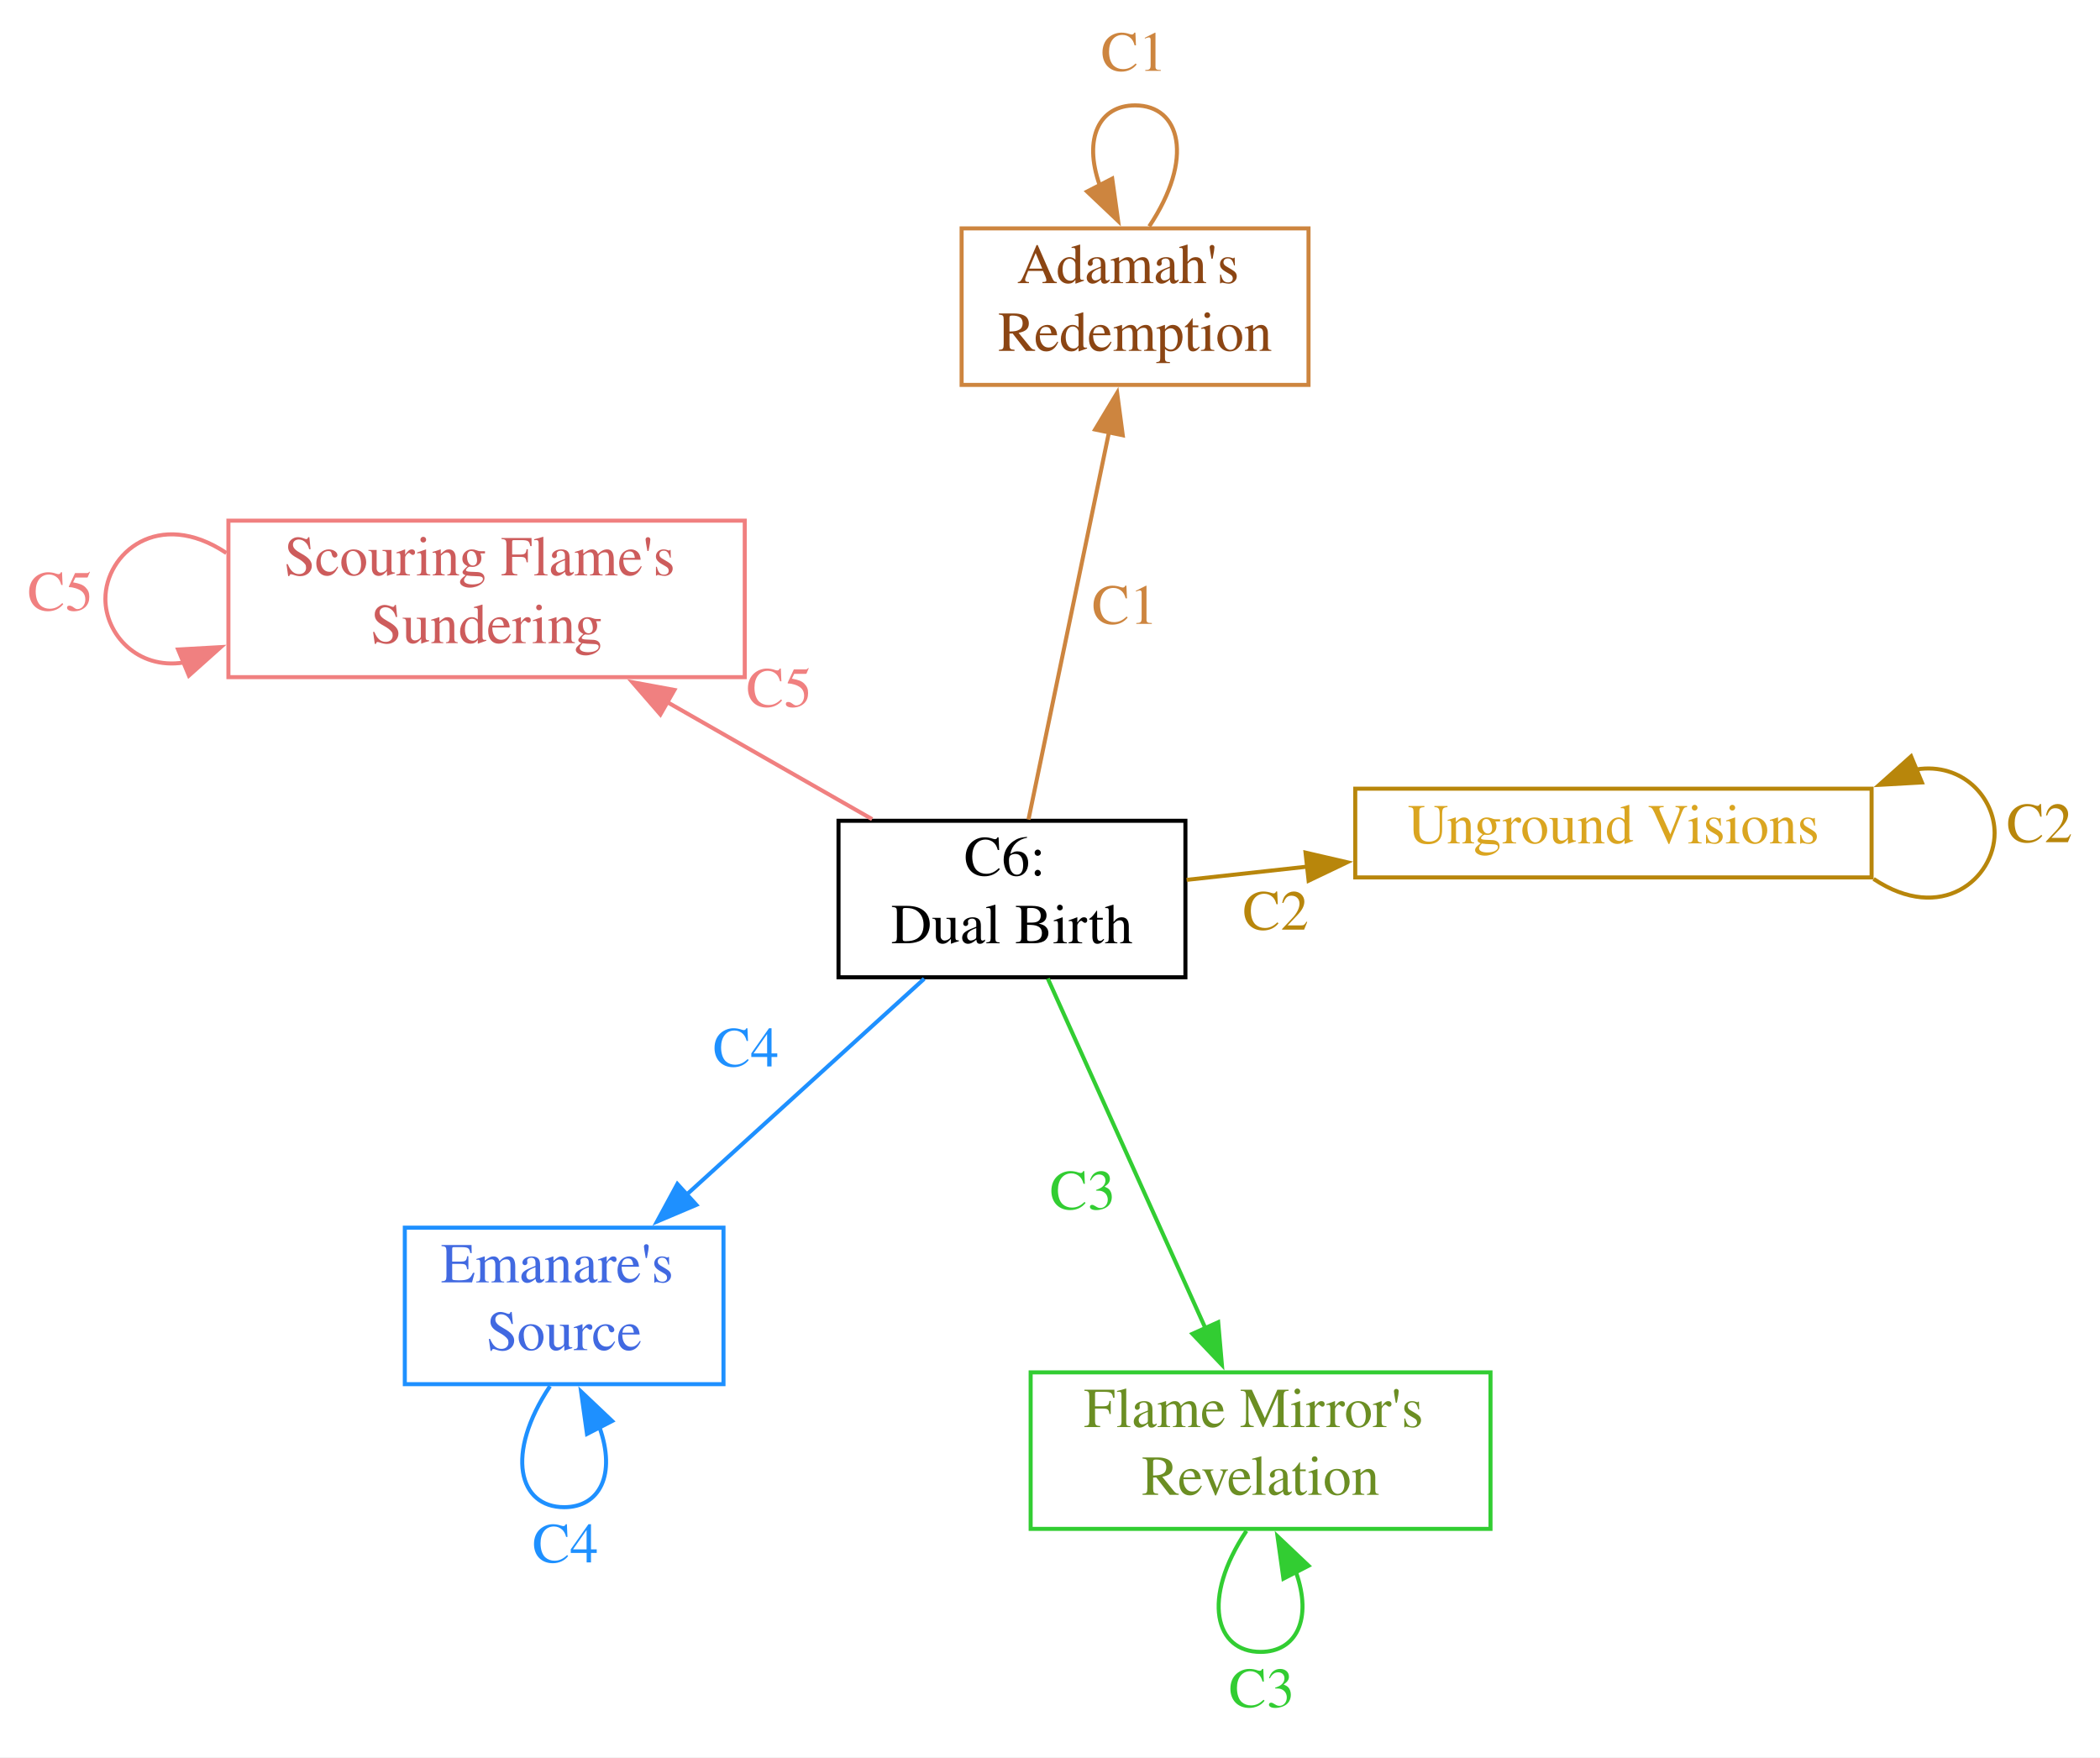
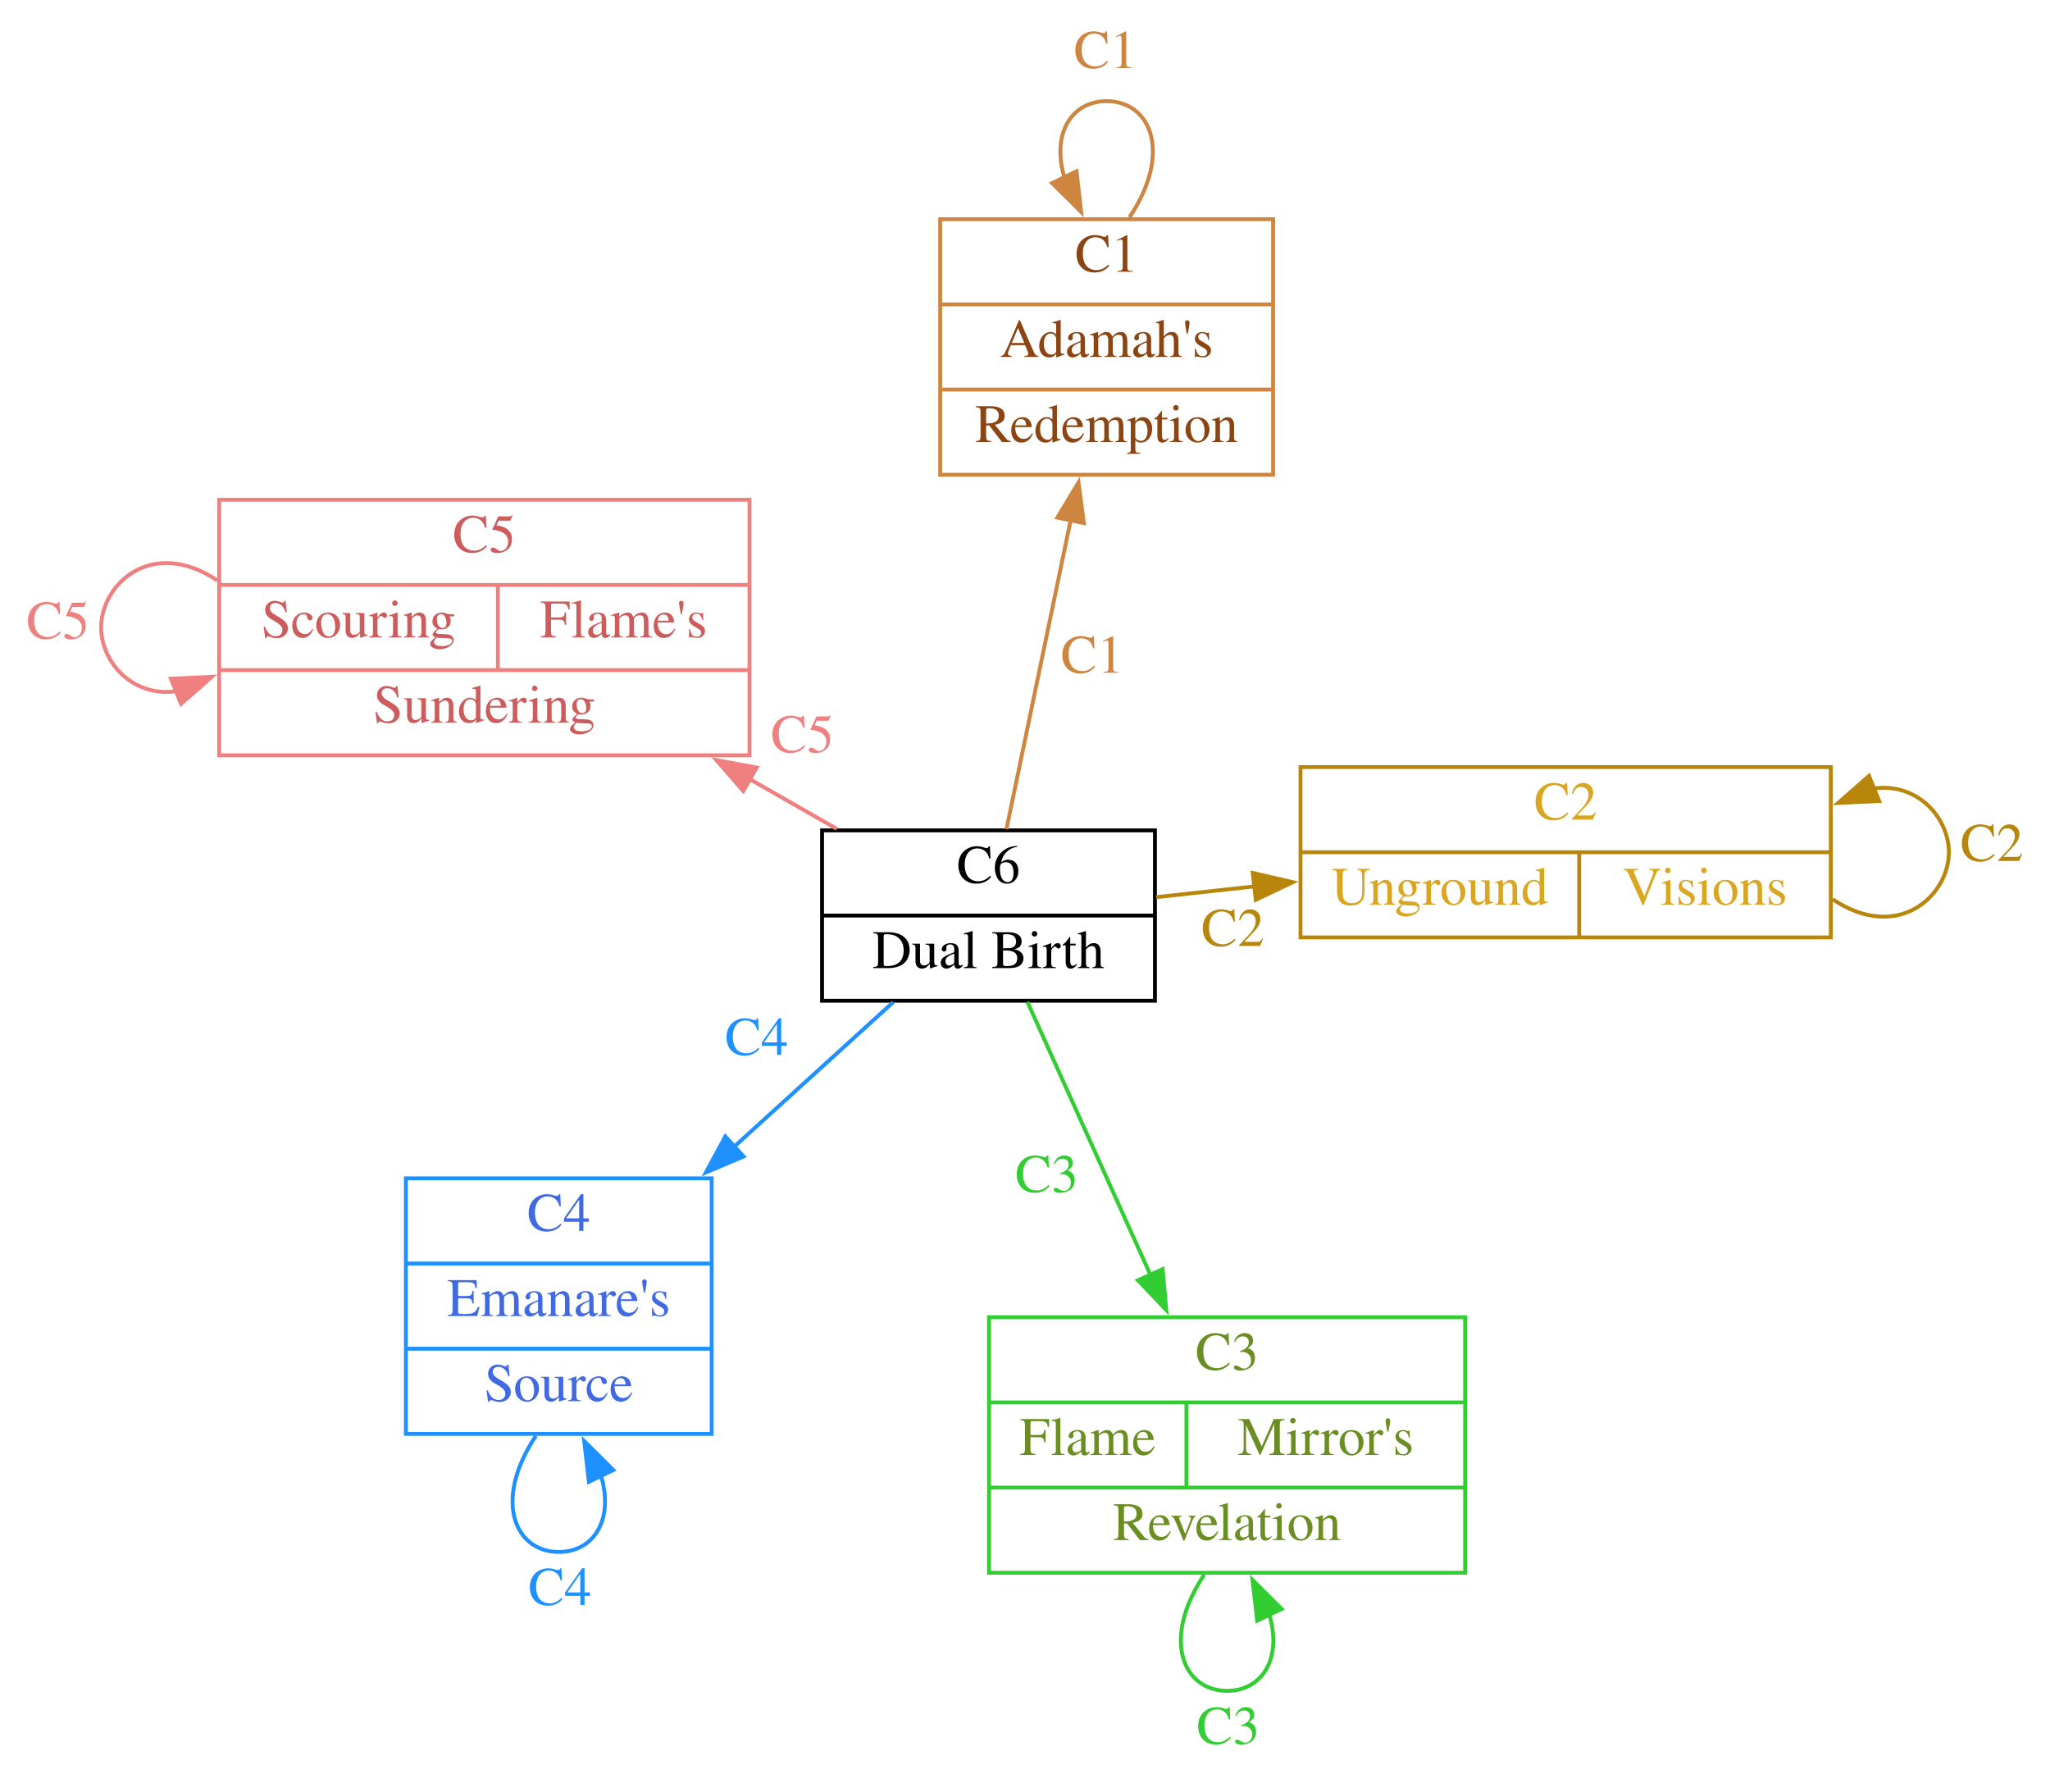
- <svg xmlns="http://www.w3.org/2000/svg" width="520.6" height="435.668" viewBox="0 0 520.6 435.668">
-   <g id="graph0" class="graph" transform="translate(250.8695,222.8891) scale(1.0)">
-     <rect x="-250.87" y="-222.889" width="520.6" height="435.668" fill="white" />
+ <svg xmlns="http://www.w3.org/2000/svg" width="529.6" height="462.868" viewBox="0 0 529.6 462.868">
+   <g id="graph0" class="graph" transform="translate(255.3695,236.4888) scale(1.0)">
+     <rect x="-255.369" y="-236.489" width="529.6" height="462.868" fill="white" />
    <g class="node" id="node_c">
-       <rect x="-43" y="-19.4" width="86" height="38.8" fill="none" stroke="black" />
-       <text x="0" y="0" text-anchor="middle" dominant-baseline="central" font-family="Times,serif" font-size="14">
-         <tspan x="0" dy="-0.6em">C6:</tspan>
-         <tspan x="0" dy="1.2em">Dual Birth</tspan>
-       </text>
+       <rect x="-43" y="-22" width="86" height="44" fill="none" stroke="black" />
+       <text x="0" y="-11" text-anchor="middle" dominant-baseline="central" font-family="Times,serif" font-size="14">C6</text>
+       <line x1="-43" y1="0" x2="43" y2="0" stroke="black" />
+       <text x="0" y="11" text-anchor="middle" dominant-baseline="central" font-family="Times,serif" font-size="14">Dual Birth</text>
    </g>
    <g class="node" id="node_0">
-       <rect x="-12.482" y="-166.263" width="86" height="38.8" fill="none" stroke="peru" />
-       <text x="30.518" y="-146.863" text-anchor="middle" dominant-baseline="central" fill="saddlebrown" font-family="Times,serif" font-size="14">
-         <tspan x="30.518" dy="-0.6em">Adamah's</tspan>
-         <tspan x="30.518" dy="1.2em">Redemption</tspan>
-       </text>
+       <rect x="-12.482" y="-179.863" width="86" height="66" fill="none" stroke="peru" />
+       <text x="30.518" y="-168.863" text-anchor="middle" dominant-baseline="central" fill="saddlebrown" font-family="Times,serif" font-size="14">C1</text>
+       <line x1="-12.482" y1="-157.863" x2="73.518" y2="-157.863" stroke="peru" />
+       <text x="30.518" y="-146.863" text-anchor="middle" dominant-baseline="central" fill="saddlebrown" font-family="Times,serif" font-size="14">Adamah's</text>
+       <line x1="-12.482" y1="-135.863" x2="73.518" y2="-135.863" stroke="peru" />
+       <text x="30.518" y="-124.863" text-anchor="middle" dominant-baseline="central" fill="saddlebrown" font-family="Times,serif" font-size="14">Redemption</text>
    </g>
    <g class="node" id="node_1">
-       <rect x="85.105" y="-27.358" width="128" height="22" fill="none" stroke="darkgoldenrod" />
-       <text x="149.105" y="-16.358" text-anchor="middle" dominant-baseline="central" fill="goldenrod" font-family="Times,serif" font-size="14">Unground Visions</text>
+       <rect x="80.605" y="-38.358" width="137" height="44" fill="none" stroke="darkgoldenrod" />
+       <text x="149.105" y="-27.358" text-anchor="middle" dominant-baseline="central" fill="goldenrod" font-family="Times,serif" font-size="14">C2</text>
+       <line x1="80.605" y1="-16.358" x2="217.605" y2="-16.358" stroke="darkgoldenrod" />
+       <text x="116.605" y="-5.358" text-anchor="middle" dominant-baseline="central" fill="goldenrod" font-family="Times,serif" font-size="14">Unground</text>
+       <line x1="152.605" y1="-16.358" x2="152.605" y2="5.642" stroke="darkgoldenrod" />
+       <text x="185.105" y="-5.358" text-anchor="middle" dominant-baseline="central" fill="goldenrod" font-family="Times,serif" font-size="14">Visions</text>
    </g>
    <g class="node" id="node_2">
-       <rect x="4.634" y="117.353" width="114" height="38.8" fill="none" stroke="limegreen" />
-       <text x="61.634" y="136.753" text-anchor="middle" dominant-baseline="central" fill="olivedrab" font-family="Times,serif" font-size="14">
-         <tspan x="61.634" dy="-0.6em">Flame Mirror's</tspan>
-         <tspan x="61.634" dy="1.2em">Revelation</tspan>
-       </text>
+       <rect x="0.134" y="103.753" width="123" height="66" fill="none" stroke="limegreen" />
+       <text x="61.634" y="114.753" text-anchor="middle" dominant-baseline="central" fill="olivedrab" font-family="Times,serif" font-size="14">C3</text>
+       <line x1="0.134" y1="125.753" x2="123.134" y2="125.753" stroke="limegreen" />
+       <text x="25.634" y="136.753" text-anchor="middle" dominant-baseline="central" fill="olivedrab" font-family="Times,serif" font-size="14">Flame</text>
+       <line x1="51.134" y1="125.753" x2="51.134" y2="147.753" stroke="limegreen" />
+       <text x="87.134" y="136.753" text-anchor="middle" dominant-baseline="central" fill="olivedrab" font-family="Times,serif" font-size="14">Mirror's</text>
+       <line x1="0.134" y1="147.753" x2="123.134" y2="147.753" stroke="limegreen" />
+       <text x="61.634" y="158.753" text-anchor="middle" dominant-baseline="central" fill="olivedrab" font-family="Times,serif" font-size="14">Revelation</text>
    </g>
    <g class="node" id="node_3">
-       <rect x="-150.514" y="81.476" width="79" height="38.8" fill="none" stroke="dodgerblue" />
-       <text x="-111.014" y="100.876" text-anchor="middle" dominant-baseline="central" fill="royalblue" font-family="Times,serif" font-size="14">
-         <tspan x="-111.014" dy="-0.6em">Emanare's</tspan>
-         <tspan x="-111.014" dy="1.2em">Source</tspan>
-       </text>
+       <rect x="-150.514" y="67.876" width="79" height="66" fill="none" stroke="dodgerblue" />
+       <text x="-111.014" y="78.876" text-anchor="middle" dominant-baseline="central" fill="royalblue" font-family="Times,serif" font-size="14">C4</text>
+       <line x1="-150.514" y1="89.876" x2="-71.514" y2="89.876" stroke="dodgerblue" />
+       <text x="-111.014" y="100.876" text-anchor="middle" dominant-baseline="central" fill="royalblue" font-family="Times,serif" font-size="14">Emanare's</text>
+       <line x1="-150.514" y1="111.876" x2="-71.514" y2="111.876" stroke="dodgerblue" />
+       <text x="-111.014" y="122.876" text-anchor="middle" dominant-baseline="central" fill="royalblue" font-family="Times,serif" font-size="14">Source</text>
    </g>
    <g class="node" id="node_4">
-       <rect x="-194.244" y="-93.808" width="128" height="38.8" fill="none" stroke="lightcoral" />
-       <text x="-130.244" y="-74.408" text-anchor="middle" dominant-baseline="central" fill="indianred" font-family="Times,serif" font-size="14">
-         <tspan x="-130.244" dy="-0.6em">Scouring Flame's</tspan>
-         <tspan x="-130.244" dy="1.2em">Sundering</tspan>
-       </text>
+       <rect x="-198.744" y="-107.408" width="137" height="66" fill="none" stroke="lightcoral" />
+       <text x="-130.244" y="-96.408" text-anchor="middle" dominant-baseline="central" fill="indianred" font-family="Times,serif" font-size="14">C5</text>
+       <line x1="-198.744" y1="-85.408" x2="-61.744" y2="-85.408" stroke="lightcoral" />
+       <text x="-162.744" y="-74.408" text-anchor="middle" dominant-baseline="central" fill="indianred" font-family="Times,serif" font-size="14">Scouring</text>
+       <line x1="-126.744" y1="-85.408" x2="-126.744" y2="-63.408" stroke="lightcoral" />
+       <text x="-94.244" y="-74.408" text-anchor="middle" dominant-baseline="central" fill="indianred" font-family="Times,serif" font-size="14">Flame's</text>
+       <line x1="-198.744" y1="-63.408" x2="-61.744" y2="-63.408" stroke="lightcoral" />
+       <text x="-130.244" y="-52.408" text-anchor="middle" dominant-baseline="central" fill="indianred" font-family="Times,serif" font-size="14">Sundering</text>
    </g>
    <g class="edge" id="edge1">
-       <line x1="4.095" y1="-19.704" x2="24.041" y2="-115.69" stroke="peru" />
-       <polygon points="26.075,-125.481 27.467,-114.978 20.614,-116.402 26.075,-125.481" fill="peru" stroke="peru" />
-       <text x="27.995" y="-70.785" text-anchor="middle" dominant-baseline="central" fill="peru" font-family="Times,serif" font-size="14">C1</text>
+       <line x1="4.635" y1="-22.304" x2="21.215" y2="-102.09" stroke="peru" />
+       <polygon points="23.249,-111.881 24.641,-101.378 17.788,-102.802 23.249,-111.881" fill="peru" stroke="peru" />
+       <text x="26.852" y="-65.285" text-anchor="middle" dominant-baseline="central" fill="peru" font-family="Times,serif" font-size="14">C1</text>
    </g>
    <g class="edge" id="edge2">
-       <path d="M 34.027 -166.763 C 45.277 -183.638 41.768 -196.763 30.518 -196.763 C 21.676 -196.763 17.616 -188.654 21.746 -176.989" fill="none" stroke="peru" />
-       <polygon points="26.317,-168.108 18.629,-175.398 24.853,-178.601 26.317,-168.108" fill="peru" stroke="peru" />
-       <text x="30.22" y="-207.889" text-anchor="middle" dominant-baseline="central" fill="peru" font-family="Times,serif" font-size="14">C1</text>
+       <path d="M 36.425 -180.363 C 47.675 -197.238 41.768 -210.363 30.518 -210.363 C 21.71 -210.363 16.177 -202.316 19.591 -190.723" fill="none" stroke="peru" />
+       <polygon points="23.951,-181.725 16.441,-189.197 22.74,-192.25 23.951,-181.725" fill="peru" stroke="peru" />
+       <text x="30.22" y="-221.489" text-anchor="middle" dominant-baseline="central" fill="peru" font-family="Times,serif" font-size="14">C1</text>
    </g>
    <g class="edge" id="edge3">
-       <line x1="43.301" y1="-4.751" x2="73.16" y2="-8.026" stroke="darkgoldenrod" />
-       <polygon points="83.101,-9.117 73.542,-4.547 72.779,-11.506 83.101,-9.117" fill="darkgoldenrod" stroke="darkgoldenrod" />
-       <text x="65.376" y="5.034" text-anchor="middle" dominant-baseline="central" fill="darkgoldenrod" font-family="Times,serif" font-size="14">C2</text>
+       <line x1="43.301" y1="-4.751" x2="68.66" y2="-7.533" stroke="darkgoldenrod" />
+       <polygon points="78.601,-8.623 69.042,-4.054 68.279,-11.012 78.601,-8.623" fill="darkgoldenrod" stroke="darkgoldenrod" />
+       <text x="63.126" y="5.281" text-anchor="middle" dominant-baseline="central" fill="darkgoldenrod" font-family="Times,serif" font-size="14">C2</text>
    </g>
    <g class="edge" id="edge4">
-       <path d="M 213.605 -4.985 C 230.48 6.265 243.605 -5.108 243.605 -16.358 C 243.605 -25.1 235.681 -33.915 224.231 -32.135" fill="none" stroke="darkgoldenrod" />
-       <polygon points="215.004,-28.311 222.902,-35.373 225.582,-28.906 215.004,-28.311" fill="darkgoldenrod" stroke="darkgoldenrod" />
-       <text x="254.731" y="-16.657" text-anchor="middle" dominant-baseline="central" fill="darkgoldenrod" font-family="Times,serif" font-size="14">C2</text>
+       <path d="M 218.105 -4.192 C 234.98 7.058 248.105 -5.108 248.105 -16.358 C 248.105 -25.088 240.202 -34.37 228.776 -32.834" fill="none" stroke="darkgoldenrod" />
+       <polygon points="219.509,-29.092 227.471,-36.081 230.092,-29.59 219.509,-29.092" fill="darkgoldenrod" stroke="darkgoldenrod" />
+       <text x="259.231" y="-16.657" text-anchor="middle" dominant-baseline="central" fill="darkgoldenrod" font-family="Times,serif" font-size="14">C2</text>
    </g>
    <g class="edge" id="edge5">
-       <line x1="8.887" y1="19.718" x2="47.934" y2="106.356" stroke="limegreen" />
-       <polygon points="52.043,115.473 44.743,107.794 51.125,104.918 52.043,115.473" fill="limegreen" stroke="limegreen" />
-       <text x="17.553" y="74.354" text-anchor="middle" dominant-baseline="central" fill="limegreen" font-family="Times,serif" font-size="14">C3</text>
+       <line x1="10.058" y1="22.318" x2="41.805" y2="92.756" stroke="limegreen" />
+       <polygon points="45.914,101.873 38.614,94.194 44.996,91.318 45.914,101.873" fill="limegreen" stroke="limegreen" />
+       <text x="15.075" y="68.854" text-anchor="middle" dominant-baseline="central" fill="limegreen" font-family="Times,serif" font-size="14">C3</text>
    </g>
    <g class="edge" id="edge6">
-       <path d="M 58.125 156.653 C 46.875 173.528 50.384 186.653 61.634 186.653 C 70.476 186.653 74.536 178.544 70.406 166.879" fill="none" stroke="limegreen" />
-       <polygon points="65.835,157.998 73.524,165.288 67.3,168.491 65.835,157.998" fill="limegreen" stroke="limegreen" />
-       <text x="61.932" y="197.779" text-anchor="middle" dominant-baseline="central" fill="limegreen" font-family="Times,serif" font-size="14">C3</text>
+       <path d="M 55.727 170.253 C 44.477 187.128 50.384 200.253 61.634 200.253 C 70.443 200.253 75.976 192.206 72.561 180.613" fill="none" stroke="limegreen" />
+       <polygon points="68.201,171.615 75.712,179.087 69.412,182.14 68.201,171.615" fill="limegreen" stroke="limegreen" />
+       <text x="61.932" y="211.379" text-anchor="middle" dominant-baseline="central" fill="limegreen" font-family="Times,serif" font-size="14">C3</text>
    </g>
    <g class="edge" id="edge7">
-       <line x1="-21.752" y1="19.765" x2="-80.593" y2="73.233" stroke="dodgerblue" />
-       <polygon points="-87.994,79.958 -82.946,70.643 -78.239,75.823 -87.994,79.958" fill="dodgerblue" stroke="dodgerblue" />
-       <text x="-65.957" y="38.938" text-anchor="middle" dominant-baseline="central" fill="dodgerblue" font-family="Times,serif" font-size="14">C4</text>
+       <line x1="-24.613" y1="22.365" x2="-65.626" y2="59.633" stroke="dodgerblue" />
+       <polygon points="-73.027,66.358 -67.98,57.043 -63.272,62.223 -73.027,66.358" fill="dodgerblue" stroke="dodgerblue" />
+       <text x="-59.904" y="33.438" text-anchor="middle" dominant-baseline="central" fill="dodgerblue" font-family="Times,serif" font-size="14">C4</text>
    </g>
    <g class="edge" id="edge8">
-       <path d="M -114.522 120.776 C -125.772 137.651 -122.264 150.776 -111.014 150.776 C -102.171 150.776 -98.111 142.668 -102.241 131.003" fill="none" stroke="dodgerblue" />
-       <polygon points="-106.812,122.122 -99.124,129.412 -105.348,132.615 -106.812,122.122" fill="dodgerblue" stroke="dodgerblue" />
-       <text x="-110.715" y="161.903" text-anchor="middle" dominant-baseline="central" fill="dodgerblue" font-family="Times,serif" font-size="14">C4</text>
+       <path d="M -116.921 134.376 C -128.171 151.251 -122.264 164.376 -111.014 164.376 C -102.205 164.376 -96.672 156.329 -100.086 144.736" fill="none" stroke="dodgerblue" />
+       <polygon points="-104.447,135.738 -96.936,143.211 -103.235,146.263 -104.447,135.738" fill="dodgerblue" stroke="dodgerblue" />
+       <text x="-110.715" y="175.502" text-anchor="middle" dominant-baseline="central" fill="dodgerblue" font-family="Times,serif" font-size="14">C4</text>
    </g>
    <g class="edge" id="edge9">
-       <line x1="-34.659" y1="-19.801" x2="-85.414" y2="-48.796" stroke="lightcoral" />
-       <polygon points="-94.097,-53.757 -83.678,-51.835 -87.15,-45.757 -94.097,-53.757" fill="lightcoral" stroke="lightcoral" />
-       <text x="-57.677" y="-50.235" text-anchor="middle" dominant-baseline="central" fill="lightcoral" font-family="Times,serif" font-size="14">C5</text>
+       <line x1="-39.211" y1="-22.401" x2="-61.608" y2="-35.196" stroke="lightcoral" />
+       <polygon points="-70.291,-40.157 -59.872,-38.235 -63.344,-32.157 -70.291,-40.157" fill="lightcoral" stroke="lightcoral" />
+       <text x="-48.05" y="-44.735" text-anchor="middle" dominant-baseline="central" fill="lightcoral" font-family="Times,serif" font-size="14">C5</text>
    </g>
    <g class="edge" id="edge10">
-       <path d="M -194.744 -85.781 C -211.619 -97.031 -224.744 -85.658 -224.744 -74.408 C -224.744 -65.667 -216.82 -56.851 -205.37 -58.631" fill="none" stroke="lightcoral" />
-       <polygon points="-196.142,-62.455 -204.04,-55.394 -206.72,-61.86 -196.142,-62.455" fill="lightcoral" stroke="lightcoral" />
-       <text x="-235.87" y="-74.109" text-anchor="middle" dominant-baseline="central" fill="lightcoral" font-family="Times,serif" font-size="14">C5</text>
+       <path d="M -199.244 -86.574 C -216.119 -97.824 -229.244 -85.658 -229.244 -74.408 C -229.244 -65.678 -221.34 -56.396 -209.914 -57.933" fill="none" stroke="lightcoral" />
+       <polygon points="-200.647,-61.674 -208.609,-54.685 -211.23,-61.176 -200.647,-61.674" fill="lightcoral" stroke="lightcoral" />
+       <text x="-240.369" y="-74.109" text-anchor="middle" dominant-baseline="central" fill="lightcoral" font-family="Times,serif" font-size="14">C5</text>
    </g>
  </g>
</svg>
